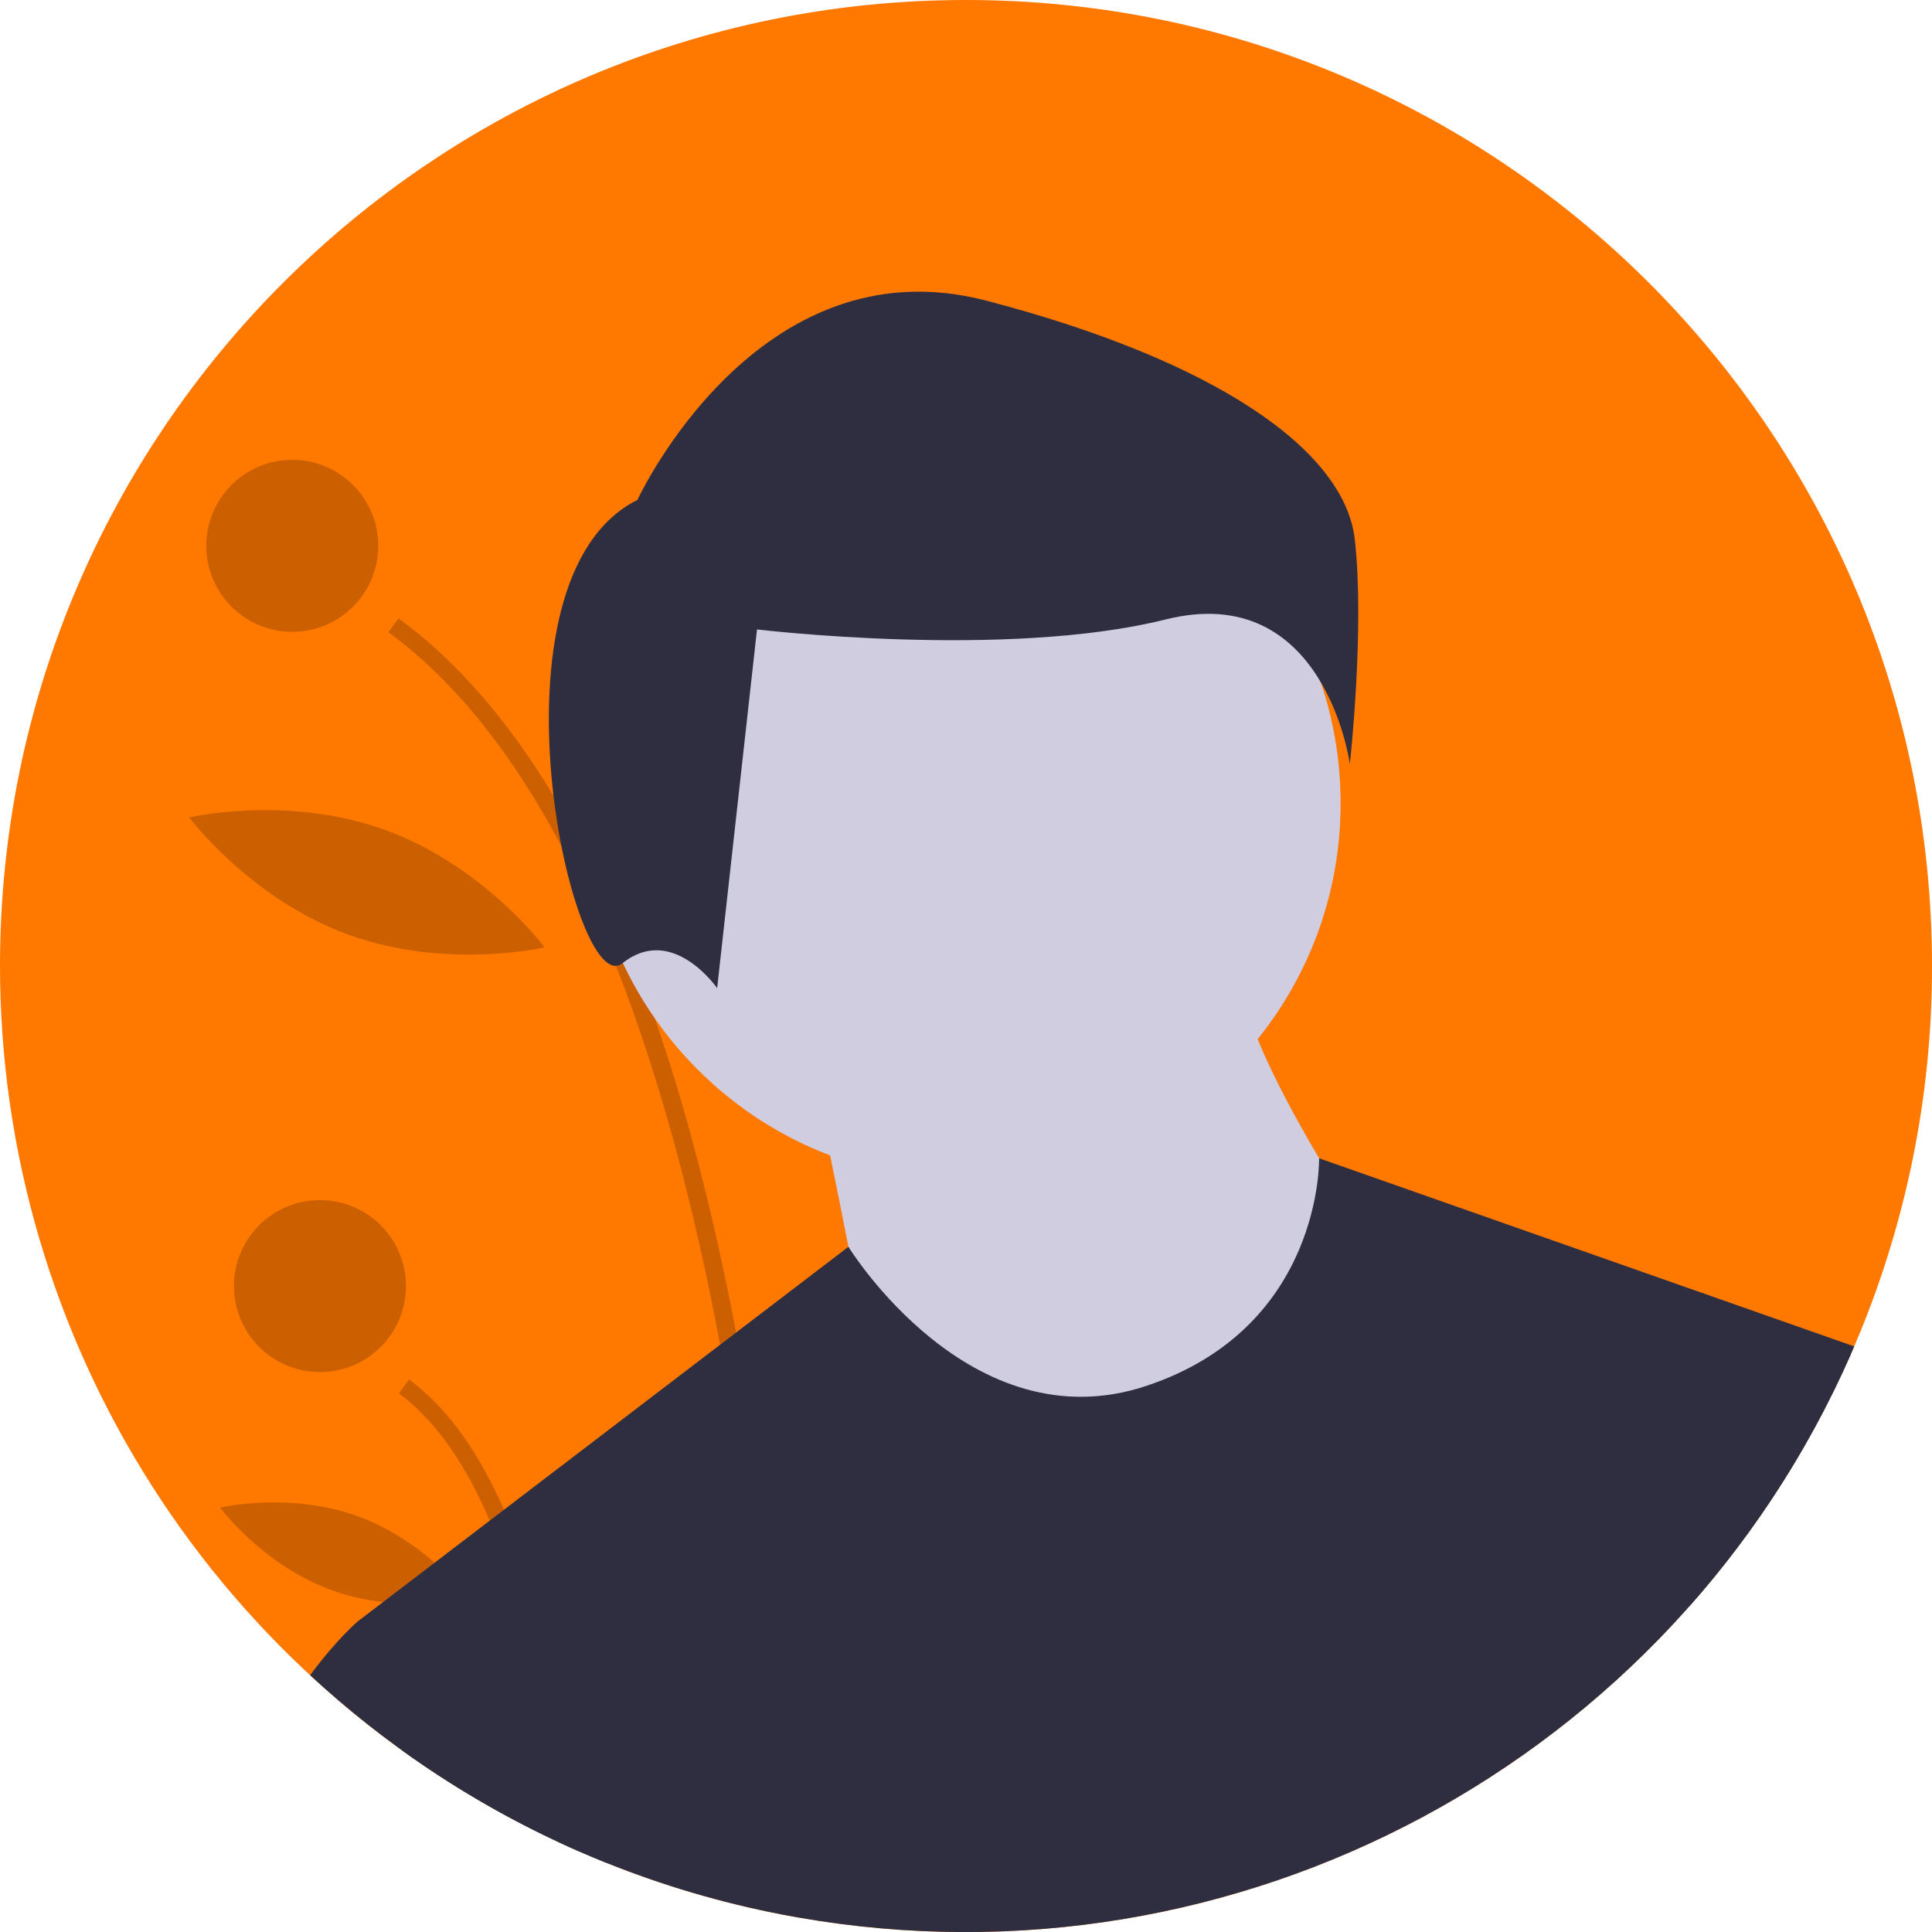
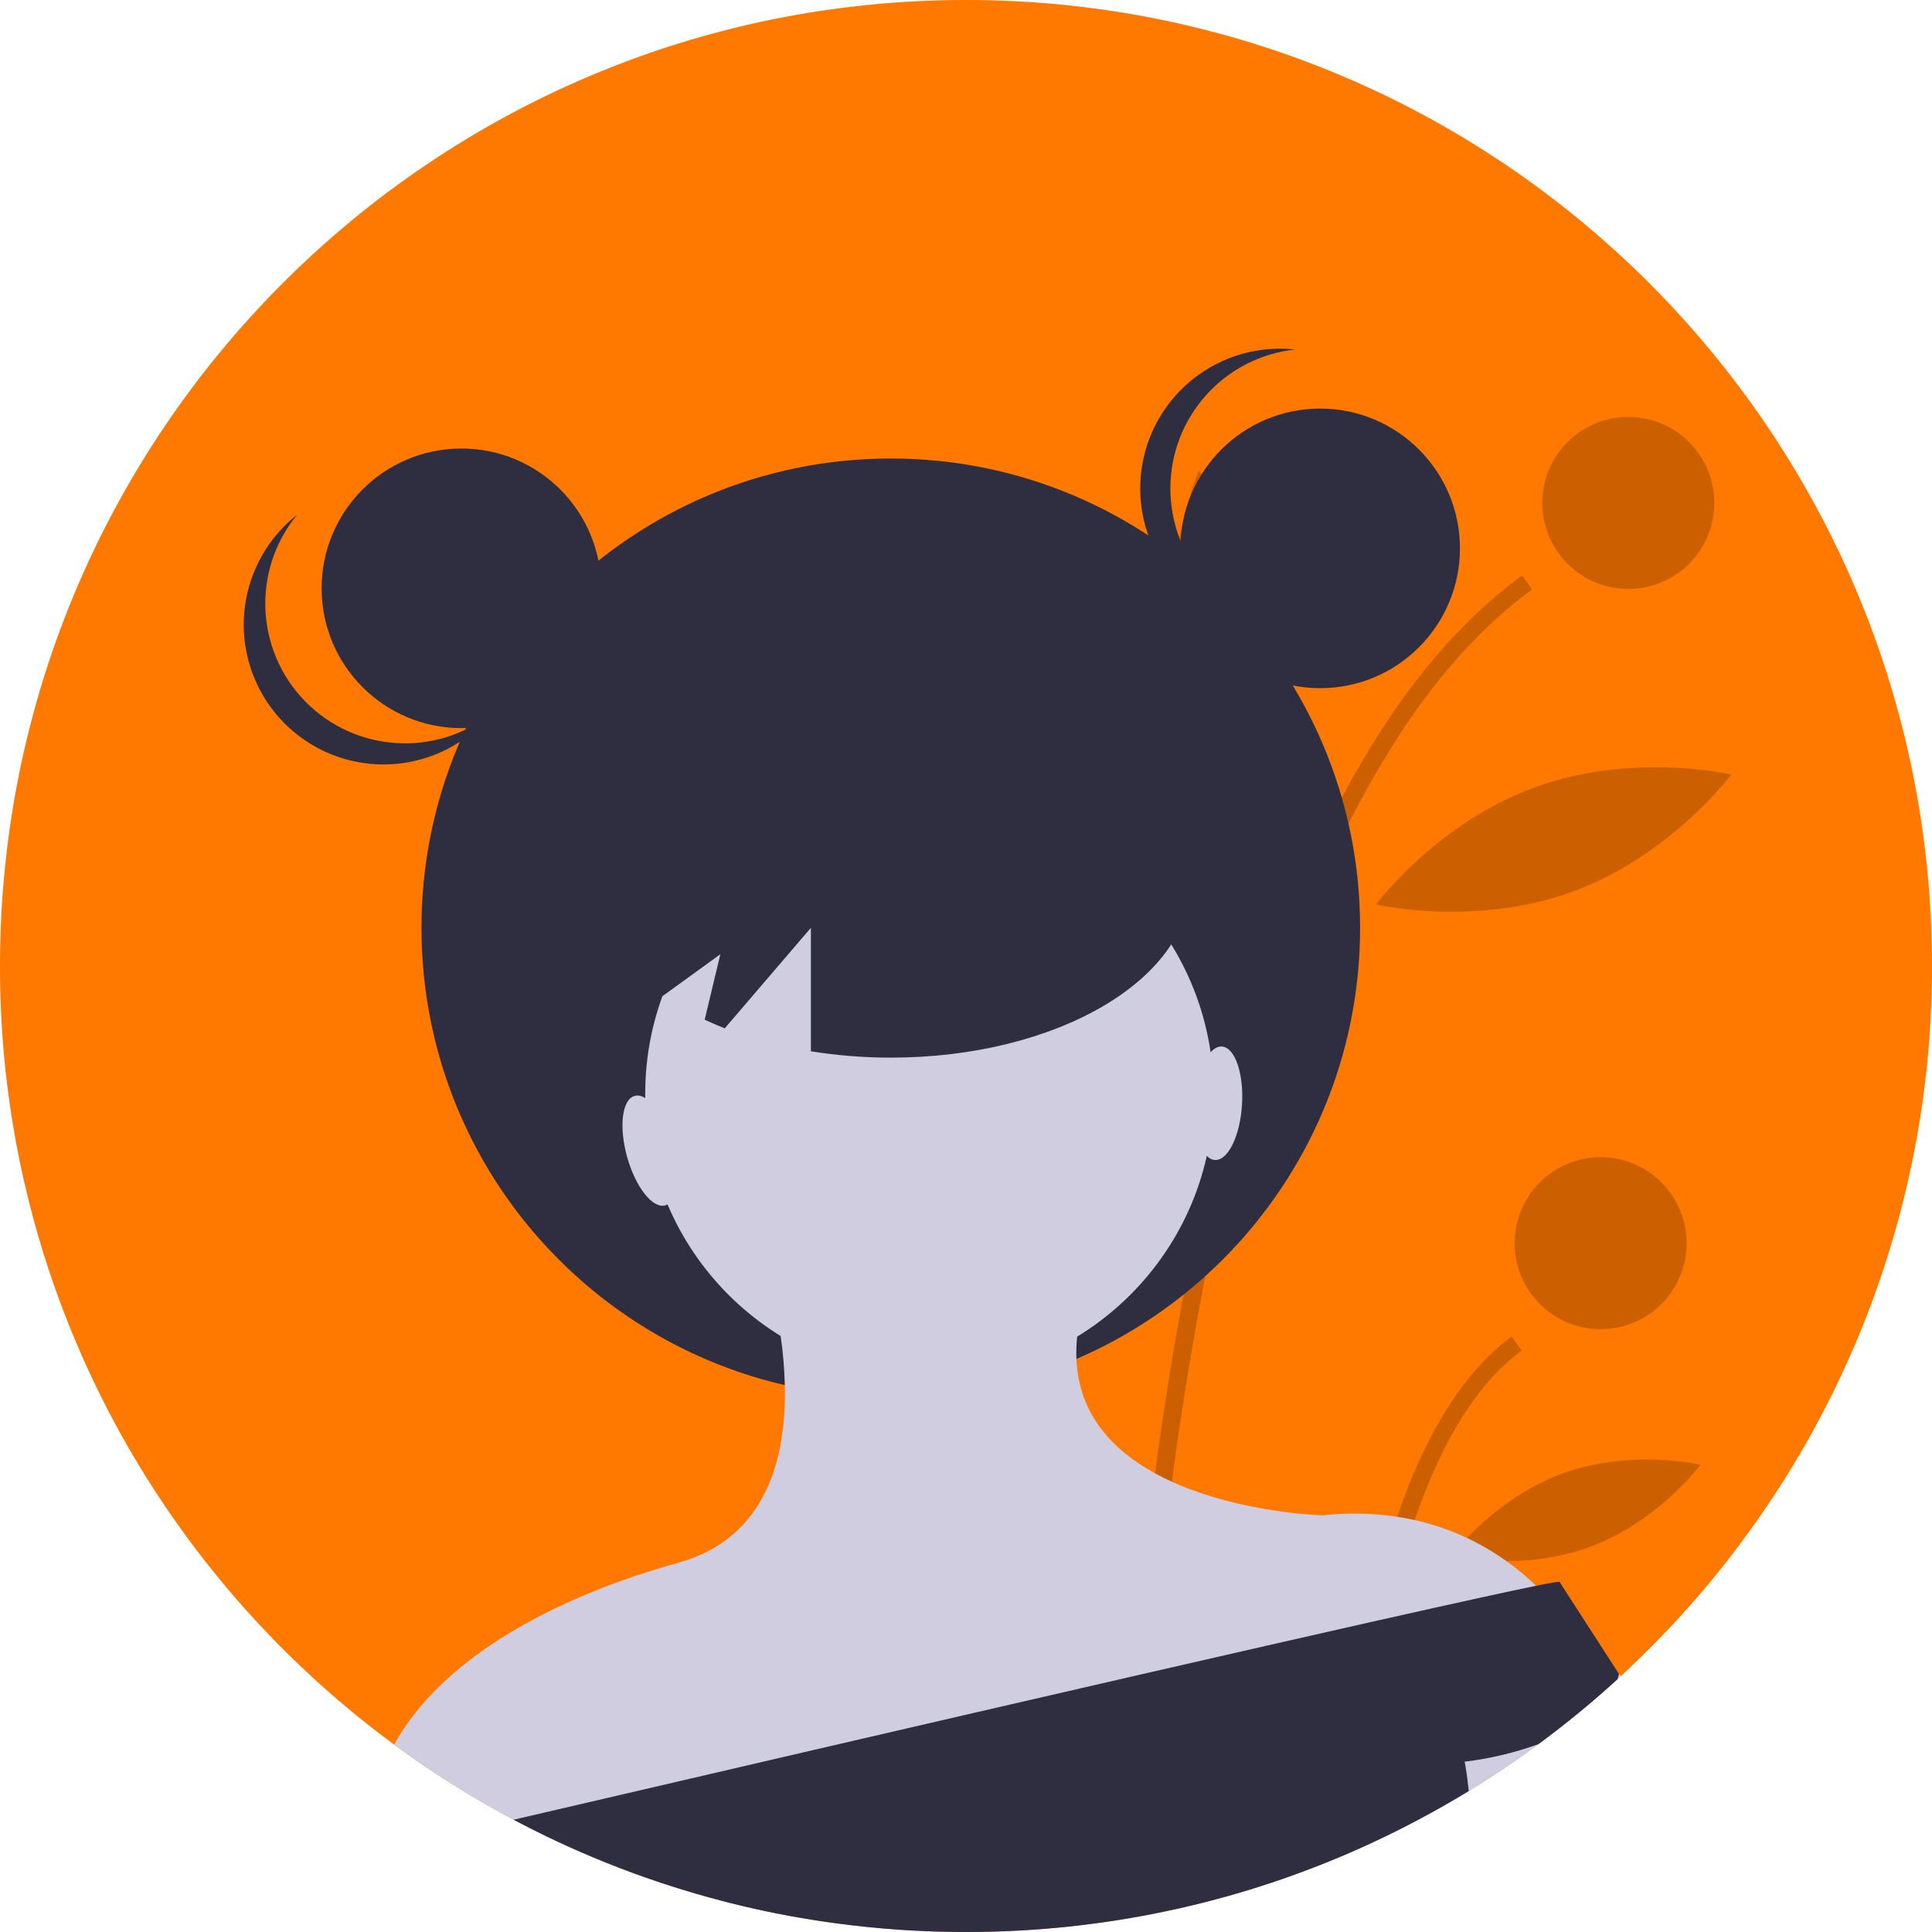
- <svg xmlns="http://www.w3.org/2000/svg" id="e59edb86-a3bc-4694-8aac-31e565ca5cfc" data-name="Layer 1" width="676" height="676" viewBox="0 0 676 676">
-   <path d="M938,450a336.852,336.852,0,0,1-27.22,133.1L909.66,585.68A338.559,338.559,0,0,1,541.35,782.93q-3.045-.54-6.08-1.12a334.981,334.981,0,0,1-61.14-18.03q-4.815-1.935-9.56-4.01c-2.16-.94-4.32-1.91-6.46-2.91A338.414,338.414,0,0,1,262,450c0-186.67,151.33-338,338-338S938,263.33,938,450Z" transform="translate(-262 -112)" fill="#ff7800" />
-   <path d="M541.35,782.93q-3.045-.54-6.08-1.12c-1.32-38.31-5.85-116.94-21.3-199.29C505.52,537.45,493.79,491.25,477.52,449.95a412.604,412.604,0,0,0-19.07-41.84c-16.44-31.05-36.38-57.19-60.56-74.9l3.56-4.86q30.165,22.11,54.22,62.08,7.215,11.97,13.86,25.54,7.125,14.52,13.59,30.83,4.125,10.38,7.97,21.48,16.74,48.195,28.46,109.98,2.595,13.65,4.94,27.97C536.6,680.2,540.25,748.59,541.35,782.93Z" transform="translate(-262 -112)" opacity="0.2" />
-   <path d="M464.57,759.77c-2.16-.94-4.32-1.91-6.46-2.91-2.09-22.7-5.93-50.86-12.95-77.59A254.557,254.557,0,0,0,433.35,644.07c-8.01-18.75-18.38-34.69-31.79-44.52l3.56-4.85c14.04,10.28,24.87,26.53,33.24,45.54,9.43,21.42,15.72,46.35,19.91,70.17C461.38,728.1,463.34,745.19,464.57,759.77Z" transform="translate(-262 -112)" opacity="0.2" />
-   <circle cx="102.262" cy="190.982" r="30.089" opacity="0.2" />
-   <circle cx="111.951" cy="449.991" r="30.089" opacity="0.2" />
-   <path d="M483.714,353.521c-6.38,35.997,7.705,68.592,7.705,68.592s24.43-25.768,30.81-61.766-7.705-68.592-7.705-68.592S490.095,317.524,483.714,353.521Z" transform="translate(-262 -112)" opacity="0.2" />
-   <path d="M383.718,438.971c34.335,12.555,68.837,4.498,68.837,4.498s-21.166-28.413-55.501-40.968-68.837-4.498-68.837-4.498S349.383,426.416,383.718,438.971Z" transform="translate(-262 -112)" opacity="0.2" />
-   <path d="M377.895,668.333c24.066,8.8,48.283,3.059,48.283,3.059S411.377,651.384,387.311,642.584s-48.283-3.059-48.283-3.059S353.829,659.533,377.895,668.333Z" transform="translate(-262 -112)" opacity="0.2" />
-   <circle cx="337.306" cy="281.079" r="131.77" fill="#d0cde1" />
-   <path d="M547.833,493.965s16.471,78.239,16.471,86.474,78.239,45.296,78.239,45.296L712.546,613.382,737.253,539.261s-41.178-61.767-41.178-86.474Z" transform="translate(-262 -112)" fill="#d0cde1" />
-   <path d="M910.78,583.1,909.66,585.68A338.559,338.559,0,0,1,541.35,782.93q-3.045-.54-6.08-1.12a334.981,334.981,0,0,1-61.14-18.03q-4.815-1.935-9.56-4.01c-2.16-.94-4.32-1.91-6.46-2.91a337.593,337.593,0,0,1-55.25-32.28l-15.62-45.31,8.78-6.7,18.06-13.79,19.27-14.71,5.01-3.83,75.61-57.72,5.58-4.26,39.3-30,.01-.01s42.5,69.25,104.27,48.66,60.42-79.63,60.42-79.63Z" transform="translate(-262 -112)" fill="#2f2e41" />
-   <path d="M485.035,286.916s41.837-90.646,122.023-69.728,125.51,52.296,128.996,83.673-1.743,78.443-1.743,78.443-8.716-64.498-64.498-50.552-142.941,3.486-142.941,3.486L512.926,457.748s-15.689-22.661-33.121-8.716S429.253,314.807,485.035,286.916Z" transform="translate(-262 -112)" fill="#2f2e41" />
-   <path d="M474.13,763.78q-4.815-1.935-9.56-4.01c-2.16-.94-4.32-1.91-6.46-2.91a338.835,338.835,0,0,1-87.59-58.7c9.19-12.52,16.72-18.89,16.72-18.89h61.77l9.26,31.14Z" transform="translate(-262 -112)" fill="#2f2e41" />
-   <path d="M856.67,576.32l52.99,9.36A337.944,337.944,0,0,1,852.9,674.25Z" transform="translate(-262 -112)" fill="#2f2e41" />
+ <svg xmlns="http://www.w3.org/2000/svg" data-name="Layer 1" width="676" height="676" viewBox="0 0 676 676">
+   <path d="M938,450a337.1,337.1,0,0,1-24.55,126.7c-.04.09-.07.17-.11.26v.01a336.513,336.513,0,0,1-42.79,75.64q-5.055,6.75-10.43,13.22c-1.31,1.58-2.64,3.15-3.97,4.7q-10.275,11.925-21.62,22.85-2.64,2.55-5.34,5.04c-.42.39-.84.77-1.26,1.16a337.819,337.819,0,0,1-27.65,22.7q-9.675,7.155-19.86,13.59-2.235,1.425-4.5,2.8-3.93,2.4-7.93,4.69-5.22,3-10.57,5.81c-1.44.77-2.89,1.51-4.34,2.25-2.12,1.09-4.25,2.14-6.4,3.17-.37.18-.74.36-1.11.53-1.4.68-2.82,1.34-4.24,2a334.896,334.896,0,0,1-57.46,20.39c-.11.03-.21.05-.32.08-1.29.33-2.59.65-3.89.96-.97.24-1.95.47-2.93.69a2.488,2.488,0,0,1-.37.09c-2.01.47-4.02.92-6.05,1.33-1.14.24-2.28.48-3.42.71-.69.15-1.39.28-2.08.41-.87.17-1.73.33-2.6.5-.48.1-.96.18-1.45.26-1.1.2-2.2.4-3.29.59-1.86.32-3.74.63-5.61.91-1.36.21-2.71.41-4.07.6-1.6.23-3.2.44-4.81.64-.44.07-.88.12-1.32.17q-.855.105-1.71.21c-1.15.14-2.3.27-3.46.39-.6.07-1.19.13-1.79.19q-1.71.18-3.42.33c-1.47.14-2.94.26-4.42.38-1.8.14-3.59.27-5.4.38-1.16.07-2.32.14-3.49.2-2.98.16-5.96.27-8.96.35-1.49.04-2.99.07-4.49.09h-.03c-1.49.02-2.99.03-4.49.03a339.151,339.151,0,0,1-45.45-3.04q-16.575-2.22-32.62-6.02c-.43-.1-.86-.2-1.28-.31-1.08-.25-2.15-.52-3.22-.79-.95-.24-1.89-.49-2.84-.74a335.357,335.357,0,0,1-70.6-27.19c-.11-.06-.23-.12-.34-.18-.65-.34-1.29-.67-1.93-1.02q-2.115-1.11-4.21-2.26-11.925-6.555-23.24-14.02-2.91-1.905-5.76-3.87c-.61-.42-1.21-.84-1.81-1.26-.63-.44-1.26-.88-1.88-1.32q-2.475-1.755-4.92-3.55-10.125-7.44-19.65-15.61a339.74,339.74,0,0,1-59.16-65.85Q312.315,628.19,304.71,614.59A336.39,336.39,0,0,1,262,450c0-186.67,151.33-338,338-338S938,263.33,938,450Z" transform="translate(-262 -112)" fill="#ff7800" />
+   <path d="M654.35,778.63c1.08-.25,2.15-.52,3.22-.79.95-.24,1.89-.49,2.84-.74.05-1.99.12-4.18.19-6.55.59-18.56,1.98-48.44,5.26-84.44q.27-2.895.54-5.83c1.17-12.2,2.54-25.03,4.18-38.33.05-.44.11-.87.16-1.31,1.33-10.78,2.84-21.85,4.54-33.13q1.785-11.835,3.86-23.93c.1-.56.2-1.13.3-1.69.4-2.33.81-4.65,1.23-6.99,1.17-6.51,2.42-13.06,3.73-19.61,4.61-23.04,10.1-46.22,16.65-68.77a550.909,550.909,0,0,1,24.53-68.61,338.806,338.806,0,0,1,26.74-49.83c.15-.23.3-.45.45-.68,13.15-19.81,28.18-36.62,45.34-49.19l-3.56-4.86q-24.66,18.075-45.24,48.1c-.07.1-.13.19-.2.29A327.437,327.437,0,0,0,722.19,410a527.395,527.395,0,0,0-25.68,69.37q-9.84,33.03-17.65,71.57-2.745,13.575-5.24,27.82c-.28,1.62-.56,3.24-.84,4.87,0,.02-.01.05-.01.07-.43,2.5-.84,5-1.26,7.53q-1.56,9.555-2.94,18.96-2.13,14.49-3.85,28.48-.57,4.62-1.1,9.17-.75,6.42-1.42,12.67-.945,8.7-1.73,17.03l-.15,1.53c-.08.88-.16,1.76-.24,2.63C656.02,725.49,654.75,760.86,654.35,778.63Z" transform="translate(-262 -112)" opacity="0.2" />
+   <path d="M731.01,749.91c.11-.06.23-.12.34-.18,2.06-1.07,4.1-2.16,6.14-3.28.67-7.98,1.57-16.75,2.75-25.97.25-1.9.5-3.83.78-5.77.14-1.04.29-2.09.44-3.15,1.18-8.12,2.58-16.5,4.26-24.92,6.83-34.36,18.17-69.48,37-91.16,1.01-1.17,2.04-2.29,3.11-3.38a67.662,67.662,0,0,1,8.61-7.55l-3.56-4.85a77.071,77.071,0,0,0-11.8,10.79q-1.875,2.085-3.66,4.34c-17.33,21.81-28.15,54.1-34.89,86.07-1.76,8.34-3.24,16.67-4.5,24.78q-.48,3.18-.92,6.3C733.16,725.72,731.87,738.7,731.01,749.91Z" transform="translate(-262 -112)" opacity="0.2" />
+   <circle cx="569.738" cy="175.982" r="30.089" opacity="0.2" />
+   <circle cx="560.049" cy="434.991" r="30.089" opacity="0.2" />
+   <path d="M712.286,338.521c6.38,35.997-7.705,68.592-7.705,68.592s-24.43-25.768-30.81-61.766,7.705-68.592,7.705-68.592S705.905,302.524,712.286,338.521Z" transform="translate(-262 -112)" opacity="0.2" />
+   <path d="M812.282,423.971c-34.335,12.555-68.837,4.498-68.837,4.498s21.166-28.413,55.501-40.968,68.837-4.498,68.837-4.498S846.617,411.416,812.282,423.971Z" transform="translate(-262 -112)" opacity="0.2" />
+   <path d="M818.105,653.333c-24.066,8.8-48.283,3.059-48.283,3.059s14.802-20.008,38.868-28.808,48.283-3.059,48.283-3.059S842.171,644.533,818.105,653.333Z" transform="translate(-262 -112)" opacity="0.2" />
+   <path d="M701.96,648.27l1.22.63C703.06,650.2,702.77,651,701.96,648.27Z" transform="translate(-262 -112)" fill="#2f2e41" />
+   <path d="M703.57,648.69c.01.14.03.29.04.43l-.43-.22c.01-.13.02-.27.04-.41C703.32,646.74,703.2,644.67,703.57,648.69Z" transform="translate(-262 -112)" fill="#2f2e41" />
+   <circle cx="311.683" cy="324.641" r="164.209" fill="#2f2e41" />
+   <circle cx="325.2" cy="382.713" r="99.444" fill="#d0cde1" />
+   <path d="M814.27,685.31l-.12.03-23.13,5.55-48.16,11.56-6.57,1.58L663.05,721.6l-6.22,1.5L479.14,765.74a333.639,333.639,0,0,1-35.15-15.83c-.11-.06-.23-.12-.34-.18-.65-.34-1.29-.67-1.93-1.02q-2.115-1.11-4.21-2.26-11.925-6.555-23.24-14.02-2.91-1.905-5.76-3.87c-.61-.42-1.21-.84-1.81-1.26-.63-.44-1.26-.88-1.88-1.32q-2.475-1.755-4.92-3.55c17.26-31.37,58.36-52.22,99.46-63.63,31.02-8.62,37.84-36.95,37.25-62.16a146.952,146.952,0,0,0-1.46-17.18,167.478,167.478,0,0,0-5.96-26.74l99.45,3.32,10.26,23.64a53.492,53.492,0,0,0-.27,7.82c.78,19.39,12.75,31.93,27.52,40.02,1.92,1.05,3.89,2.03,5.89,2.94,24.22,11.01,52.73,11.76,52.73,11.76a101.52,101.52,0,0,1,26.09.49q3.15.48,6.12,1.15A88.139,88.139,0,0,1,789.09,658.23a91.601,91.601,0,0,1,10.41,8.63A82.676,82.676,0,0,1,814.27,685.31Z" transform="translate(-262 -112)" fill="#d0cde1" />
+   <path d="M829.19,698.42c-.42.39-.84.77-1.26,1.16a337.819,337.819,0,0,1-27.65,22.7q-9.675,7.155-19.86,13.59-2.235,1.425-4.5,2.8-3.93,2.4-7.93,4.69-5.22,3-10.57,5.81c-1.44.77-2.89,1.51-4.34,2.25-2.12,1.09-4.25,2.14-6.4,3.17-.37.18-.74.36-1.11.53l-4.23-3.51,49.68-60.72,9.99-12.21s3.99,0,13.14,6.66a130.993,130.993,0,0,1,14.3,12.34C828.69,697.93,828.94,698.17,829.19,698.42Z" transform="translate(-262 -112)" fill="#d0cde1" />
+   <path d="M828.49,697.74a11.392,11.392,0,0,1-.56,1.84,337.819,337.819,0,0,1-27.65,22.7,117.95,117.95,0,0,1-25.79,6.13s.75,3.76,1.43,10.26q-3.93,2.4-7.93,4.69-5.22,3-10.57,5.81c-1.44.77-2.89,1.51-4.34,2.25-2.12,1.09-4.25,2.14-6.4,3.17-.37.18-.74.36-1.11.53-1.4.68-2.82,1.34-4.24,2a334.896,334.896,0,0,1-57.46,20.39c-.11.03-.21.05-.32.08-1.29.33-2.59.65-3.89.96-.97.24-1.95.47-2.93.69a2.488,2.488,0,0,1-.37.09c-2.01.47-4.02.92-6.05,1.33-1.14.24-2.28.48-3.42.71-.69.15-1.39.28-2.08.41-.87.17-1.73.33-2.6.5-.48.1-.96.18-1.45.26-1.1.2-2.2.4-3.29.59-1.86.32-3.74.63-5.61.91-1.36.21-2.71.41-4.07.6-1.6.23-3.2.44-4.81.64-.44.07-.88.12-1.32.17q-.855.105-1.71.21c-1.15.14-2.3.27-3.46.39-.6.07-1.19.13-1.79.19q-1.71.18-3.42.33c-1.47.14-2.94.26-4.42.38-1.8.14-3.59.27-5.4.38-1.16.07-2.32.14-3.49.2-2.98.16-5.96.27-8.96.35-1.49.04-2.99.07-4.49.09h-.03c-1.49.02-2.99.03-4.49.03a339.151,339.151,0,0,1-45.45-3.04q-16.575-2.22-32.62-6.02c-.43-.1-.86-.2-1.28-.31-1.08-.25-2.15-.52-3.22-.79-.95-.24-1.89-.49-2.84-.74a335.357,335.357,0,0,1-70.6-27.19c-.11-.06-.23-.12-.34-.18-.65-.34-1.29-.67-1.93-1.02,54.89-12.79,141.63-32.96,216.9-50.24q3.165-.72,6.29-1.44c27.8-6.38,53.84-12.32,75.87-17.29q3.42-.765,6.7-1.5c23.67-5.32,42.05-9.36,52.02-11.38a81.488,81.488,0,0,1,8.14-1.43l20.81,32.25Z" transform="translate(-262 -112)" fill="#2f2e41" />
+   <circle cx="161.449" cy="205.851" r="48.913" fill="#2f2e41" />
+   <circle cx="461.917" cy="191.876" r="48.913" fill="#2f2e41" />
+   <path d="M671.51,282.913a48.912,48.912,0,0,1,43.673-48.624,48.913,48.913,0,1,0,0,97.248A48.912,48.912,0,0,1,671.51,282.913Z" transform="translate(-262 -112)" fill="#2f2e41" />
+   <path d="M368.796,357.416a48.912,48.912,0,0,1-2.836-65.296,48.913,48.913,0,1,0,68.06,69.463A48.912,48.912,0,0,1,368.796,357.416Z" transform="translate(-262 -112)" fill="#2f2e41" />
+   <path d="M573.683,359.777c-57.887,0-104.814,27.374-104.814,61.142,0,15.109,9.433,28.918,25.003,39.586l20.178-14.62-5.487,22.904c2.277,1.055,4.602,2.076,7.026,3.02l30.144-35.168v43.204a175.958,175.958,0,0,0,27.95,2.216c57.887,0,104.814-27.374,104.814-61.142S631.57,359.777,573.683,359.777Z" transform="translate(-262 -112)" fill="#2f2e41" />
+   <path d="M675.003,303.876s-7.597,34.938,39.874,48.913Z" transform="translate(-262 -112)" fill="#2f2e41" />
+   <path d="M468.869,310.235s17.469,39.061-34.938,56.53Z" transform="translate(-262 -112)" fill="#2f2e41" />
+   <ellipse cx="489.413" cy="514.602" rx="8.287" ry="19.889" transform="translate(-382.6084 38.98959) rotate(-15.63946)" fill="#d0cde1" />
+   <ellipse cx="688.302" cy="498.027" rx="19.889" ry="8.287" transform="translate(-113.0938 1042.414) rotate(-86.47577)" fill="#d0cde1" />
</svg>
